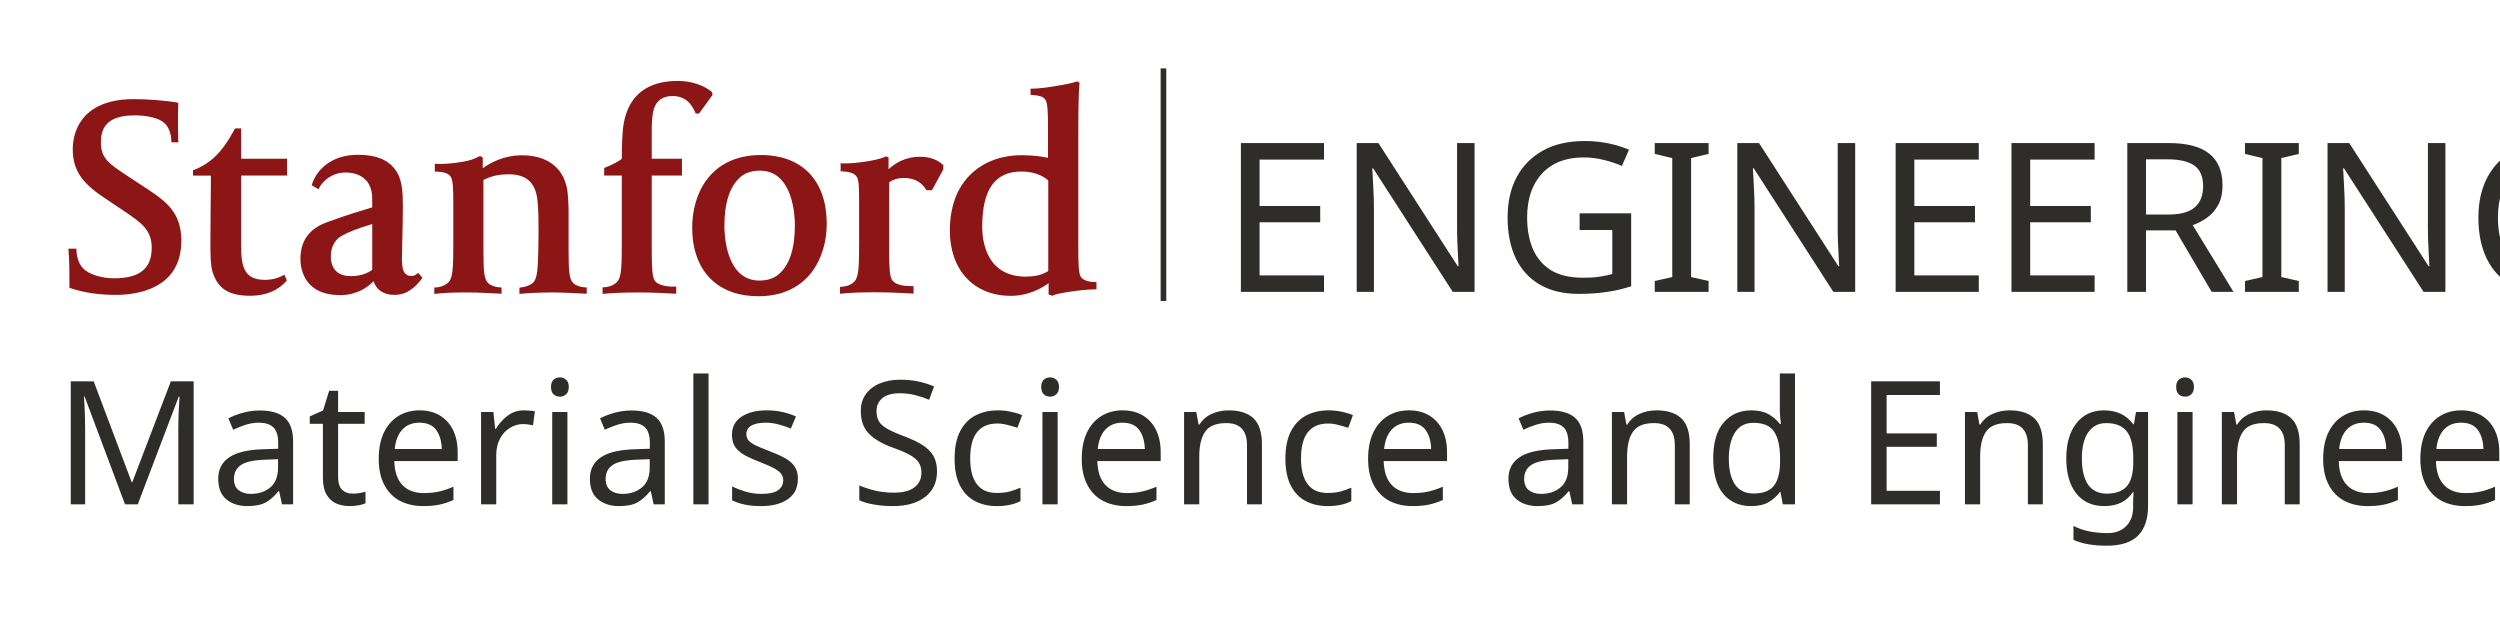
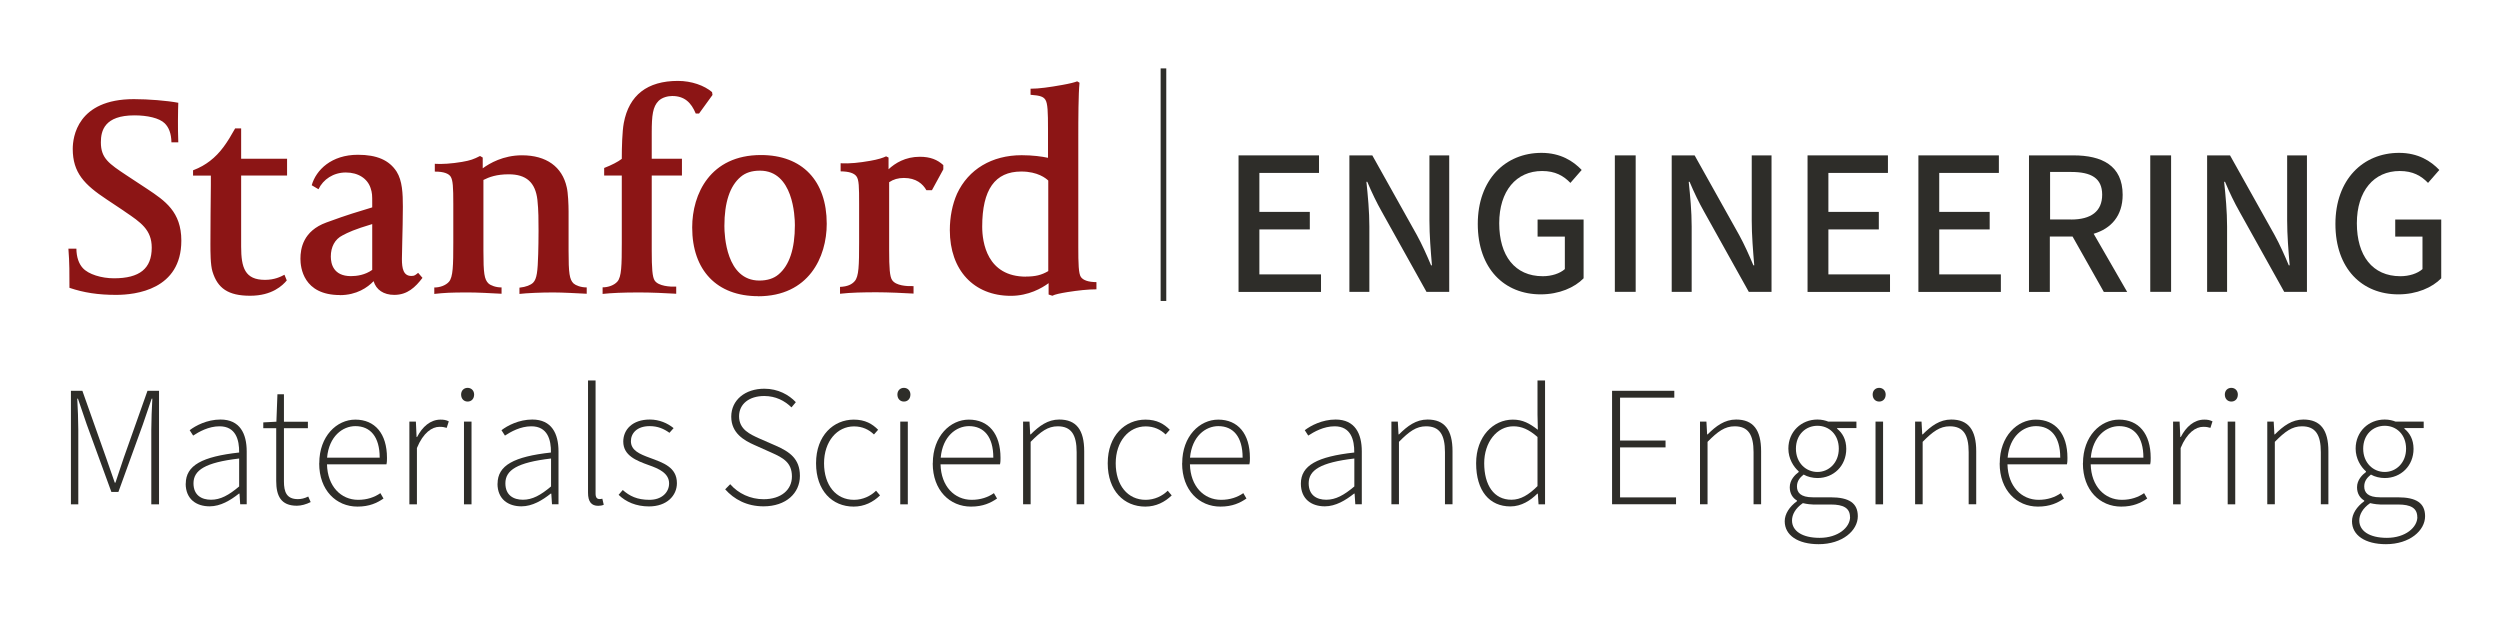
<svg xmlns="http://www.w3.org/2000/svg" version="1.1" viewBox="0 0 288 72">
  <defs>
    <style>
      .cls-1 {
-         font-family: SourceSans3-Medium, 'Source Sans 3';
-         font-size: 24px;
-         font-weight: 500;
+         fill: #2e2d29;
      }

-       .cls-1, .cls-2, .cls-3 {
+       .cls-2 {
        isolation: isolate;
      }

-       .cls-1, .cls-3 {
-         fill: #2e2d29;
-       }
- 
      .cls-3 {
-         font-family: SourceSans3-Light, 'Source Sans 3';
-         font-size: 19.85px;
-         font-weight: 300;
+         fill: #8c1515;
      }

      .cls-4 {
-         fill: #8c1515;
-       }
- 
-       .cls-5 {
        fill: none;
        stroke: #2e2d29;
        stroke-miterlimit: 10;
        stroke-width: .65px;
      }
    </style>
  </defs>
  <g>
    <g id="Layer_1">
      <g class="cls-2">
-         <text class="cls-1" transform="translate(140.62 33.62)">
-           <tspan x="0" y="0">ENGINEERING</tspan>
-         </text>
+         <path class="cls-1" d="M142.68,17.9h9.27v2.02h-6.87v4.49h5.81v2.02h-5.81v5.18h7.1v2.02h-9.5v-15.72Z" />
+         <path class="cls-1" d="M155.45,17.9h2.64l5.14,9.19c.58,1.06,1.13,2.28,1.63,3.48h.1c-.14-1.66-.29-3.48-.29-5.16v-7.51h2.28v15.72h-2.62l-5.14-9.22c-.6-1.06-1.18-2.26-1.68-3.46h-.1c.17,1.61.34,3.41.34,5.14v7.54h-2.3v-15.72Z" />
+         <path class="cls-1" d="M170.24,25.8c0-5.11,3.17-8.19,7.34-8.19,2.21,0,3.67.96,4.63,1.97l-1.3,1.49c-.79-.82-1.75-1.37-3.26-1.37-2.98,0-4.94,2.3-4.94,6.02s1.78,6.1,5.02,6.1c1.01,0,1.97-.31,2.54-.82v-3.74h-3.14v-1.97h5.3v6.77c-1.03,1.06-2.81,1.85-4.94,1.85-4.18,0-7.25-2.95-7.25-8.11Z" />
+         <path class="cls-1" d="M186.03,17.9h2.4v15.72h-2.4v-15.72Z" />
+         <path class="cls-1" d="M192.58,17.9h2.64l5.14,9.19c.58,1.06,1.13,2.28,1.63,3.48h.1c-.14-1.66-.29-3.48-.29-5.16v-7.51h2.28v15.72h-2.62l-5.14-9.22c-.6-1.06-1.18-2.26-1.68-3.46h-.1c.17,1.61.34,3.41.34,5.14v7.54h-2.3v-15.72Z" />
+         <path class="cls-1" d="M208.23,17.9h9.26v2.02h-6.86v4.49h5.81v2.02h-5.81v5.18h7.1v2.02h-9.5v-15.72Z" />
+         <path class="cls-1" d="M221,17.9h9.27v2.02h-6.87v4.49h5.81v2.02h-5.81v5.18h7.1v2.02h-9.5v-15.72Z" />
+         <path class="cls-1" d="M233.76,17.9h5.11c3.24,0,5.66,1.15,5.66,4.54,0,2.42-1.32,3.89-3.34,4.49l3.86,6.7h-2.69l-3.6-6.38h-2.62v6.38h-2.4v-15.72ZM238.59,25.29c2.3,0,3.58-.94,3.58-2.86s-1.27-2.62-3.58-2.62h-2.42v5.47h2.42Z" />
+         <path class="cls-1" d="M247.71,17.9h2.4v15.72h-2.4v-15.72Z" />
+         <path class="cls-1" d="M254.26,17.9h2.64l5.14,9.19c.58,1.06,1.13,2.28,1.63,3.48h.1c-.14-1.66-.29-3.48-.29-5.16v-7.51h2.28v15.72h-2.62l-5.14-9.22c-.6-1.06-1.18-2.26-1.68-3.46h-.1c.17,1.61.34,3.41.34,5.14v7.54h-2.3v-15.72Z" />
+         <path class="cls-1" d="M269.04,25.8c0-5.11,3.17-8.19,7.34-8.19,2.21,0,3.67.96,4.63,1.97l-1.3,1.49c-.79-.82-1.75-1.37-3.26-1.37-2.98,0-4.94,2.3-4.94,6.02s1.78,6.1,5.02,6.1c1.01,0,1.97-.31,2.54-.82v-3.74h-3.14v-1.97h5.3v6.77c-1.03,1.06-2.81,1.85-4.94,1.85-4.18,0-7.25-2.95-7.25-8.11Z" />
      </g>
      <g class="cls-2">
-         <text class="cls-3" transform="translate(6.23 58.1)">
-           <tspan x="0" y="0">Materials Science and Engineering</tspan>
-         </text>
+         <path class="cls-1" d="M8.16,45.02h1.33l2.72,7.68c.34.95.67,1.91,1.01,2.9h.08c.34-.99.64-1.95.97-2.9l2.72-7.68h1.33v13.08h-.89v-8.6c0-1.07.06-2.48.12-3.57h-.08l-1.01,2.96-2.82,7.78h-.81l-2.84-7.78-1.01-2.96h-.08c.06,1.09.12,2.5.12,3.57v8.6h-.85v-13.08Z" />
+         <path class="cls-1" d="M21.4,55.72c0-2.12,1.91-3.12,6.15-3.59.02-1.45-.38-3.02-2.26-3.02-1.27,0-2.38.64-3.04,1.07l-.4-.62c.67-.52,2-1.23,3.55-1.23,2.24,0,3.02,1.63,3.02,3.67v6.09h-.75l-.08-1.23h-.06c-.97.77-2.12,1.47-3.38,1.47-1.51,0-2.76-.81-2.76-2.62ZM27.55,56.04v-3.22c-3.93.46-5.26,1.35-5.26,2.86,0,1.37.93,1.89,2.02,1.89s2.04-.52,3.24-1.53Z" />
+         <path class="cls-1" d="M31.82,55.4v-6.07h-1.49v-.67l1.51-.08.12-3.16h.75v3.16h2.76v.75h-2.76v6.13c0,1.21.3,2.04,1.61,2.04.36,0,.75-.08,1.19-.3l.28.64c-.52.26-1.09.42-1.59.42-1.85,0-2.38-1.15-2.38-2.86Z" />
+         <path class="cls-1" d="M36.78,53.36c0-3.12,2.02-5.02,4.15-5.02,2.26,0,3.65,1.61,3.65,4.41,0,.24,0,.48-.06.74h-6.85c.06,2.54,1.61,4.09,3.59,4.09,1.03,0,1.89-.3,2.56-.77l.36.62c-.73.5-1.61.93-3,.93-2.44,0-4.41-1.87-4.41-4.98ZM37.69,52.72h6.05c0-2.42-1.09-3.63-2.8-3.63-1.47,0-3.04,1.17-3.26,3.63Z" />
+         <path class="cls-1" d="M47.16,48.57h.75l.08,1.77h.06c.6-1.17,1.53-2,2.7-2,.36,0,.64.04.95.2l-.24.75c-.26-.08-.46-.12-.83-.12-.85,0-1.87.66-2.6,2.44v6.49h-.87v-9.53Z" />
+         <path class="cls-1" d="M53.12,45.45c0-.46.32-.77.75-.77s.75.32.75.77c0,.5-.32.81-.75.81s-.75-.32-.75-.81ZM53.45,48.57h.87v9.53h-.87v-9.53Z" />
+         <path class="cls-1" d="M57.32,55.72c0-2.12,1.91-3.12,6.15-3.59.02-1.45-.38-3.02-2.26-3.02-1.27,0-2.38.64-3.04,1.07l-.4-.62c.67-.52,2-1.23,3.55-1.23,2.24,0,3.02,1.63,3.02,3.67v6.09h-.75l-.08-1.23h-.06c-.97.77-2.12,1.47-3.38,1.47-1.51,0-2.76-.81-2.76-2.62ZM63.48,56.04v-3.22c-3.93.46-5.26,1.35-5.26,2.86,0,1.37.93,1.89,2.02,1.89s2.04-.52,3.24-1.53Z" />
+         <path class="cls-1" d="M67.74,56.75v-12.92h.87v13.04c0,.46.18.62.46.62.08,0,.16,0,.32-.04l.16.7c-.18.08-.38.12-.64.12-.77,0-1.17-.46-1.17-1.51Z" />
+         <path class="cls-1" d="M71.26,57.01l.48-.56c.79.69,1.65,1.13,3.08,1.13s2.26-.87,2.26-1.89c0-1.19-1.21-1.71-2.32-2.1-1.45-.52-2.96-1.11-2.96-2.72,0-1.39,1.07-2.54,3.06-2.54,1.09,0,2.04.42,2.74.99l-.48.54c-.64-.46-1.33-.77-2.28-.77-1.49,0-2.16.85-2.16,1.73,0,1.07,1.01,1.49,2.18,1.92,1.51.56,3.12,1.07,3.12,2.92,0,1.43-1.15,2.68-3.22,2.68-1.47,0-2.66-.52-3.49-1.33Z" />
+         <path class="cls-1" d="M83.54,56.37l.58-.59c.93,1.07,2.32,1.73,3.85,1.73,2,0,3.26-1.07,3.26-2.62,0-1.63-1.05-2.16-2.34-2.74l-1.99-.89c-1.17-.52-2.66-1.35-2.66-3.26s1.59-3.22,3.81-3.22c1.59,0,2.84.71,3.63,1.55l-.5.6c-.79-.77-1.83-1.31-3.14-1.31-1.73,0-2.9.91-2.9,2.34,0,1.53,1.31,2.08,2.26,2.52l1.99.87c1.53.68,2.76,1.47,2.76,3.47s-1.61,3.51-4.19,3.51c-1.93,0-3.4-.81-4.43-1.97Z" />
+         <path class="cls-1" d="M94.01,53.36c0-3.2,2.02-5.02,4.35-5.02,1.31,0,2.14.5,2.8,1.17l-.48.54c-.58-.56-1.33-.93-2.3-.93-1.95,0-3.45,1.73-3.45,4.25s1.37,4.21,3.45,4.21c1.01,0,1.93-.44,2.54-1.05l.46.54c-.79.77-1.81,1.29-3.04,1.29-2.46,0-4.33-1.83-4.33-4.98Z" />
+         <path class="cls-1" d="M103.38,45.45c0-.46.32-.77.75-.77s.75.32.75.77c0,.5-.32.81-.75.81s-.75-.32-.75-.81ZM103.71,48.57h.87v9.53h-.87v-9.53Z" />
+         <path class="cls-1" d="M107.46,53.36c0-3.12,2.02-5.02,4.15-5.02,2.26,0,3.65,1.61,3.65,4.41,0,.24,0,.48-.06.74h-6.85c.06,2.54,1.61,4.09,3.59,4.09,1.03,0,1.89-.3,2.56-.77l.36.62c-.73.5-1.61.93-3,.93-2.44,0-4.41-1.87-4.41-4.98ZM108.38,52.72h6.05c0-2.42-1.09-3.63-2.8-3.63-1.47,0-3.04,1.17-3.26,3.63Z" />
+         <path class="cls-1" d="M117.85,48.57h.75l.08,1.47h.06c.97-.97,1.97-1.71,3.28-1.71,1.97,0,2.88,1.19,2.88,3.65v6.11h-.87v-6c0-2.03-.64-2.98-2.18-2.98-1.13,0-1.95.6-3.12,1.79v7.19h-.87v-9.53Z" />
+         <path class="cls-1" d="M127.61,53.36c0-3.2,2.02-5.02,4.35-5.02,1.31,0,2.14.5,2.8,1.17l-.48.54c-.58-.56-1.33-.93-2.3-.93-1.95,0-3.45,1.73-3.45,4.25s1.37,4.21,3.45,4.21c1.01,0,1.93-.44,2.54-1.05l.46.54c-.79.77-1.81,1.29-3.04,1.29-2.46,0-4.33-1.83-4.33-4.98Z" />
+         <path class="cls-1" d="M136.19,53.36c0-3.12,2.02-5.02,4.15-5.02,2.26,0,3.65,1.61,3.65,4.41,0,.24,0,.48-.06.74h-6.85c.06,2.54,1.61,4.09,3.59,4.09,1.03,0,1.89-.3,2.56-.77l.36.62c-.73.5-1.61.93-3,.93-2.44,0-4.41-1.87-4.41-4.98ZM137.1,52.72h6.05c0-2.42-1.09-3.63-2.8-3.63-1.47,0-3.04,1.17-3.26,3.63Z" />
+         <path class="cls-1" d="M149.86,55.72c0-2.12,1.91-3.12,6.15-3.59.02-1.45-.38-3.02-2.26-3.02-1.27,0-2.38.64-3.04,1.07l-.4-.62c.67-.52,2-1.23,3.55-1.23,2.24,0,3.02,1.63,3.02,3.67v6.09h-.75l-.08-1.23h-.06c-.97.77-2.12,1.47-3.37,1.47-1.51,0-2.76-.81-2.76-2.62ZM156.02,56.04v-3.22c-3.93.46-5.26,1.35-5.26,2.86,0,1.37.93,1.89,2.02,1.89s2.04-.52,3.24-1.53Z" />
+         <path class="cls-1" d="M160.28,48.57h.75l.08,1.47h.06c.97-.97,1.96-1.71,3.28-1.71,1.97,0,2.88,1.19,2.88,3.65v6.11h-.87v-6c0-2.03-.63-2.98-2.18-2.98-1.13,0-1.95.6-3.12,1.79v7.19h-.87v-9.53Z" />
+         <path class="cls-1" d="M170.05,53.36c0-3.08,1.97-5.02,4.23-5.02,1.15,0,1.93.44,2.88,1.17l-.04-1.75v-3.93h.87v14.27h-.75l-.08-1.23h-.06c-.77.77-1.83,1.47-3.1,1.47-2.4,0-3.95-1.77-3.95-4.98ZM177.12,56v-5.66c-1.01-.89-1.85-1.23-2.78-1.23-1.91,0-3.36,1.85-3.36,4.25,0,2.52,1.11,4.21,3.14,4.21,1.05,0,1.99-.56,3-1.57Z" />
+         <path class="cls-1" d="M185.71,45.02h7.17v.79h-6.25v4.94h5.24v.79h-5.24v5.76h6.45v.79h-7.37v-13.08Z" />
+         <path class="cls-1" d="M195.83,48.57h.75l.08,1.47h.06c.97-.97,1.96-1.71,3.28-1.71,1.97,0,2.88,1.19,2.88,3.65v6.11h-.87v-6c0-2.03-.63-2.98-2.18-2.98-1.13,0-1.95.6-3.12,1.79v7.19h-.87v-9.53Z" />
+         <path class="cls-1" d="M205.6,60.04c0-.83.54-1.67,1.41-2.3v-.08c-.48-.28-.83-.79-.83-1.53,0-.85.62-1.45,1.03-1.75v-.08c-.6-.52-1.19-1.47-1.19-2.62,0-1.96,1.49-3.35,3.35-3.35.52,0,.95.12,1.25.24h3.24v.74h-2.22v.08c.6.48,1.05,1.23,1.05,2.32,0,1.95-1.45,3.36-3.32,3.36-.54,0-1.15-.14-1.59-.4-.42.34-.77.73-.77,1.37,0,.69.4,1.25,1.83,1.25h2.04c2.14,0,3.14.67,3.14,2.18,0,1.65-1.77,3.22-4.51,3.22-2.4,0-3.91-1.03-3.91-2.64ZM213.12,59.57c0-1.05-.77-1.45-2.2-1.45h-2.04c-.2,0-.69-.04-1.19-.16-.87.6-1.25,1.33-1.25,2,0,1.19,1.15,2,3.18,2,2.14,0,3.51-1.21,3.51-2.4ZM211.83,51.69c0-1.63-1.11-2.64-2.46-2.64s-2.48,1.01-2.48,2.64,1.15,2.68,2.48,2.68,2.46-1.07,2.46-2.68Z" />
+         <path class="cls-1" d="M215.73,45.45c0-.46.32-.77.75-.77s.75.32.75.77c0,.5-.32.81-.75.81s-.75-.32-.75-.81ZM216.06,48.57h.87v9.53h-.87v-9.53Z" />
+         <path class="cls-1" d="M220.61,48.57h.75l.08,1.47h.06c.97-.97,1.96-1.71,3.28-1.71,1.97,0,2.88,1.19,2.88,3.65v6.11h-.87v-6c0-2.03-.63-2.98-2.18-2.98-1.13,0-1.95.6-3.12,1.79v7.19h-.87v-9.53Z" />
+         <path class="cls-1" d="M230.37,53.36c0-3.12,2.03-5.02,4.15-5.02,2.26,0,3.65,1.61,3.65,4.41,0,.24,0,.48-.06.74h-6.85c.06,2.54,1.61,4.09,3.59,4.09,1.03,0,1.89-.3,2.56-.77l.36.62c-.73.5-1.61.93-3,.93-2.44,0-4.41-1.87-4.41-4.98ZM231.29,52.72h6.05c0-2.42-1.09-3.63-2.8-3.63-1.47,0-3.04,1.17-3.26,3.63Z" />
+         <path class="cls-1" d="M239.96,53.36c0-3.12,2.03-5.02,4.15-5.02,2.26,0,3.65,1.61,3.65,4.41,0,.24,0,.48-.06.74h-6.85c.06,2.54,1.61,4.09,3.59,4.09,1.03,0,1.89-.3,2.56-.77l.36.62c-.73.5-1.61.93-3,.93-2.44,0-4.41-1.87-4.41-4.98ZM240.87,52.72h6.05c0-2.42-1.09-3.63-2.8-3.63-1.47,0-3.04,1.17-3.26,3.63Z" />
+         <path class="cls-1" d="M250.34,48.57h.75l.08,1.77h.06c.6-1.17,1.53-2,2.7-2,.36,0,.63.04.95.2l-.24.75c-.26-.08-.46-.12-.83-.12-.85,0-1.87.66-2.6,2.44v6.49h-.87v-9.53Z" />
+         <path class="cls-1" d="M256.3,45.45c0-.46.32-.77.75-.77s.75.32.75.77c0,.5-.32.81-.75.81s-.75-.32-.75-.81ZM256.63,48.57h.87v9.53h-.87v-9.53Z" />
+         <path class="cls-1" d="M261.18,48.57h.75l.08,1.47h.06c.97-.97,1.96-1.71,3.28-1.71,1.97,0,2.88,1.19,2.88,3.65v6.11h-.87v-6c0-2.03-.63-2.98-2.18-2.98-1.13,0-1.95.6-3.12,1.79v7.19h-.87v-9.53Z" />
+         <path class="cls-1" d="M270.95,60.04c0-.83.54-1.67,1.41-2.3v-.08c-.48-.28-.83-.79-.83-1.53,0-.85.62-1.45,1.03-1.75v-.08c-.6-.52-1.19-1.47-1.19-2.62,0-1.96,1.49-3.35,3.35-3.35.52,0,.95.12,1.25.24h3.24v.74h-2.22v.08c.6.48,1.05,1.23,1.05,2.32,0,1.95-1.45,3.36-3.32,3.36-.54,0-1.15-.14-1.59-.4-.42.34-.77.73-.77,1.37,0,.69.4,1.25,1.83,1.25h2.04c2.14,0,3.14.67,3.14,2.18,0,1.65-1.77,3.22-4.51,3.22-2.4,0-3.91-1.03-3.91-2.64ZM278.47,59.57c0-1.05-.77-1.45-2.2-1.45h-2.04c-.2,0-.69-.04-1.19-.16-.87.6-1.25,1.33-1.25,2,0,1.19,1.15,2,3.18,2,2.14,0,3.51-1.21,3.51-2.4ZM277.18,51.69c0-1.63-1.11-2.64-2.46-2.64s-2.48,1.01-2.48,2.64,1.15,2.68,2.48,2.68,2.46-1.07,2.46-2.68Z" />
      </g>
-       <path class="cls-4" d="M33.04,32.3c-.47.57-1.68,1.77-4.22,1.77s-3.75-.86-4.34-2.78c-.24-.76-.24-2.26-.24-3.17,0-2.49.03-4.49.05-6.8v-1.09h-2.05v-.61c.83-.32,1.4-.66,1.95-1.08,1.21-.93,1.98-2.1,2.9-3.75h.69v3.5h5.29v1.93h-5.29v8.18c0,2.45.44,3.84,2.75,3.84,1.08,0,1.79-.35,2.24-.59l.26.64h0ZM118.2,31.86c1.06,0,1.78-.17,2.56-.63v-10.43c-.26-.25-1.2-1.04-3.11-1.04-3.03,0-4.5,2.08-4.5,6.35,0,1.79.54,5.76,5.05,5.76h0ZM118.74,10.22c.94,0,2.17-.17,3.66-.44.85-.15,1.42-.3,1.69-.41l.27.16c-.13,1.29-.14,4.18-.14,6.23v12.7c0,1.9.03,3.07.3,3.45.24.35.82.59,1.79.59v.83c-.98,0-2.15.13-3.35.32-.8.13-1.43.26-1.73.42l-.43-.14v-1.31c-.77.57-2.31,1.46-4.35,1.46-4.27,0-7.03-2.96-7.03-7.56,0-1.53.29-2.98.83-4.2,1.31-2.82,4.02-4.44,7.44-4.44,1.25,0,2.37.15,3.04.3v-3.31c0-1.94-.03-2.98-.31-3.39-.22-.32-.54-.48-1.7-.56v-.71h.02ZM96.83,18.81c1.06.06,2.2-.07,3.4-.28.93-.16,1.52-.36,1.85-.52l.28.14v1.35c.75-.7,1.93-1.44,3.6-1.44,1.22,0,2.03.34,2.71.96v.49l-1.31,2.4h-.64c-.41-.73-1.19-1.41-2.59-1.41-.66,0-1.21.16-1.7.49v7.85c0,2.05.07,3.02.34,3.42.43.66,1.73.73,2.47.7v.86c-1.07-.06-2.91-.15-4.24-.15-1.51,0-2.99.03-4.23.17v-.79c.87-.04,1.36-.28,1.69-.66.48-.54.51-1.82.51-4.47v-4.45c0-1.93-.01-2.76-.31-3.16-.26-.35-.82-.56-1.82-.57v-.95h0v.02ZM87.54,19.66c-.93,0-1.66.24-2.21.71-1.25,1.05-1.88,2.95-1.88,5.67,0,1.05.2,6.28,4.03,6.28.91,0,1.66-.24,2.2-.7,1.26-1.05,1.89-2.96,1.89-5.68,0-1.04-.2-6.28-4.02-6.28h-.01ZM87.34,34.12c-4.75,0-7.6-2.97-7.6-7.92,0-3.86,2.08-8.34,7.92-8.34,4.75,0,7.58,2.95,7.58,7.92,0,3.84-2.07,8.35-7.91,8.35h0ZM69.43,33.1c.64,0,1.31-.23,1.69-.66.48-.54.51-1.85.51-4.5v-7.72h-2.03v-.87c.86-.33,1.61-.72,2.03-1.05,0-1.37.05-3.16.23-4.13.6-3.21,2.71-4.85,6.24-4.85,1.56,0,3.04.53,3.93,1.29l.05.33-1.55,2.14h-.38c-.53-1.29-1.32-2.02-2.71-2.02-.48,0-1.15.15-1.57.56-.67.67-.79,1.67-.79,3.66v3.01h3.48v1.93h-3.48v8.64c0,2.05.07,3.06.34,3.46.43.65,1.8.73,2.48.7v.82c-1.14-.07-2.92-.15-4.25-.15-1.93,0-3.19.06-4.23.17v-.76h0ZM50.08,18.87c.79.06,1.98-.02,3.15-.22.98-.17,1.34-.31,2.07-.68l.31.18v1.24c.79-.58,2.37-1.5,4.52-1.5,2.8,0,4.64,1.31,5.16,3.69.15.59.21,2.02.21,2.78v4.55c0,2.57.1,3.29.58,3.75.25.22.82.45,1.51.45v.73c-1-.05-2.78-.15-3.85-.15-1.43,0-3.03.07-3.9.17v-.72c.77-.08,1.3-.31,1.57-.57.45-.45.53-1.35.59-3.29.02-.58.04-1.8.04-2.69,0-1.16,0-2.37-.13-3.56-.23-2.02-1.29-2.95-3.3-2.95-1.41,0-2.27.32-2.92.65v8.18c0,2.57.1,3.29.59,3.75.24.22.85.46,1.5.45v.73c-1.29-.07-2.83-.15-3.83-.15-2.07,0-2.72.04-3.92.17v-.74c.67,0,1.33-.25,1.69-.66.47-.54.5-1.86.5-4.51v-4.45c0-1.93-.04-2.74-.31-3.16-.21-.32-.75-.58-1.82-.57v-.89h-.01ZM8,33.15c0-1.57.01-2.89-.12-4.5h.92c.01.99.29,1.73.72,2.21.66.75,2.19,1.2,3.61,1.2,2.96,0,4.35-1.12,4.35-3.53,0-2.07-1.28-2.92-3.05-4.12l-.27-.19-1.86-1.24c-2.59-1.71-3.92-3.09-3.92-5.83,0-1.34.52-5.73,7.04-5.73,1.65,0,3.81.17,5.12.42-.01.21-.04,1.21-.04,2.06,0,.98,0,1.3.04,2.5h-.79c-.02-1.05-.31-1.73-.77-2.19-.63-.62-2.02-.92-3.49-.92-3.46,0-3.87,1.77-3.87,3.11,0,1.84.94,2.46,2.99,3.82l2.37,1.56c2.01,1.34,3.91,2.61,3.91,5.94,0,5.65-5.26,6.25-7.52,6.25-2.05,0-3.7-.25-5.36-.81h0ZM42.89,25.81c-2.07.62-2.78.96-3.42,1.3-.91.45-1.36,1.36-1.36,2.44,0,.84.3,2.26,2.32,2.26.67,0,1.63-.13,2.45-.72v-5.28h0ZM39.16,33.99c-4.23,0-4.55-3.19-4.55-4.18,0-1.16.3-3.2,2.99-4.18,2.78-1.02,3.37-1.14,5.28-1.74v-.5c0-.92,0-1.15-.19-1.73-.36-1.09-1.42-1.79-2.85-1.79s-2.61.79-3.15,1.93l-.78-.46c.5-1.76,2.27-3.51,5.32-3.51,2.17,0,3.6.61,4.46,1.94.66,1.05.72,2.52.72,4.04,0,1.34-.04,2.83-.07,4.04-.02.83-.04,1.55-.04,1.99,0,1.09.17,1.95,1.09,1.95.38,0,.45-.1.78-.36l.5.58c-.82,1.07-1.73,1.96-3.25,1.96-1.23,0-2.09-.59-2.38-1.58-.69.72-1.94,1.61-3.9,1.61h.02Z" />
-       <line class="cls-5" x1="134.03" y1="7.88" x2="134.03" y2="34.67" />
+       <path class="cls-3" d="M33.04,32.3c-.47.57-1.68,1.77-4.22,1.77s-3.75-.86-4.34-2.78c-.24-.76-.24-2.26-.24-3.17,0-2.49.03-4.49.05-6.8v-1.09h-2.05v-.61c.83-.32,1.4-.66,1.95-1.08,1.21-.93,1.98-2.1,2.9-3.75h.69v3.5h5.29v1.93h-5.29v8.18c0,2.45.44,3.84,2.75,3.84,1.08,0,1.79-.35,2.24-.59l.26.64h0ZM118.2,31.86c1.06,0,1.78-.17,2.56-.63v-10.43c-.26-.25-1.2-1.04-3.11-1.04-3.03,0-4.5,2.08-4.5,6.35,0,1.79.54,5.76,5.05,5.76h0ZM118.74,10.22c.94,0,2.17-.17,3.66-.44.85-.15,1.42-.3,1.69-.41l.27.16c-.13,1.29-.14,4.18-.14,6.23v12.7c0,1.9.03,3.07.3,3.45.24.35.82.59,1.79.59v.83c-.98,0-2.15.13-3.35.32-.8.13-1.43.26-1.73.42l-.43-.14v-1.31c-.77.57-2.31,1.46-4.35,1.46-4.27,0-7.03-2.96-7.03-7.56,0-1.53.29-2.98.83-4.2,1.31-2.82,4.02-4.44,7.44-4.44,1.25,0,2.37.15,3.04.3v-3.31c0-1.94-.03-2.98-.31-3.39-.22-.32-.54-.48-1.7-.56v-.71h.02,0ZM96.83,18.81c1.06.06,2.2-.07,3.4-.28.93-.16,1.52-.36,1.85-.52l.28.14v1.35c.75-.7,1.93-1.44,3.6-1.44,1.22,0,2.03.34,2.71.96v.49l-1.31,2.4h-.64c-.41-.73-1.19-1.41-2.59-1.41-.66,0-1.21.16-1.7.49v7.85c0,2.05.07,3.02.34,3.42.43.66,1.73.73,2.47.7v.86c-1.07-.06-2.91-.15-4.24-.15-1.51,0-2.99.03-4.23.17v-.79c.87-.04,1.36-.28,1.69-.66.48-.54.51-1.82.51-4.47v-4.45c0-1.93-.01-2.76-.31-3.16-.26-.35-.82-.56-1.82-.57v-.95h0v.02h-.01ZM87.54,19.66c-.93,0-1.66.24-2.21.71-1.25,1.05-1.88,2.95-1.88,5.67,0,1.05.2,6.28,4.03,6.28.91,0,1.66-.24,2.2-.7,1.26-1.05,1.89-2.96,1.89-5.68,0-1.04-.2-6.28-4.02-6.28,0,0-.01,0-.01,0ZM87.34,34.12c-4.75,0-7.6-2.97-7.6-7.92,0-3.86,2.08-8.34,7.92-8.34,4.75,0,7.58,2.95,7.58,7.92,0,3.84-2.07,8.35-7.91,8.35h0ZM69.43,33.1c.64,0,1.31-.23,1.69-.66.48-.54.51-1.85.51-4.5v-7.72h-2.03v-.87c.86-.33,1.61-.72,2.03-1.05,0-1.37.05-3.16.23-4.13.6-3.21,2.71-4.85,6.24-4.85,1.56,0,3.04.53,3.93,1.29l.05.33-1.55,2.14h-.38c-.53-1.29-1.32-2.02-2.71-2.02-.48,0-1.15.15-1.57.56-.67.67-.79,1.67-.79,3.66v3.01h3.48v1.93h-3.48v8.64c0,2.05.07,3.06.34,3.46.43.65,1.8.73,2.48.7v.82c-1.14-.07-2.92-.15-4.25-.15-1.93,0-3.19.06-4.23.17v-.76h0ZM50.08,18.87c.79.06,1.98-.02,3.15-.22.98-.17,1.34-.31,2.07-.68l.31.18v1.24c.79-.58,2.37-1.5,4.52-1.5,2.8,0,4.64,1.31,5.16,3.69.15.59.21,2.02.21,2.78v4.55c0,2.57.1,3.29.58,3.75.25.22.82.45,1.51.45v.73c-1-.05-2.78-.15-3.85-.15-1.43,0-3.03.07-3.9.17v-.72c.77-.08,1.3-.31,1.57-.57.45-.45.53-1.35.59-3.29.02-.58.04-1.8.04-2.69,0-1.16,0-2.37-.13-3.56-.23-2.02-1.29-2.95-3.3-2.95-1.41,0-2.27.32-2.92.65v8.18c0,2.57.1,3.29.59,3.75.24.22.85.46,1.5.45v.73c-1.29-.07-2.83-.15-3.83-.15-2.07,0-2.72.04-3.92.17v-.74c.67,0,1.33-.25,1.69-.66.47-.54.5-1.86.5-4.51v-4.45c0-1.93-.04-2.74-.31-3.16-.21-.32-.75-.58-1.82-.57v-.89h-.01ZM8,33.15c0-1.57.01-2.89-.12-4.5h.92c.01.99.29,1.73.72,2.21.66.75,2.19,1.2,3.61,1.2,2.96,0,4.35-1.12,4.35-3.53,0-2.07-1.28-2.92-3.05-4.12l-.27-.19-1.86-1.24c-2.59-1.71-3.92-3.09-3.92-5.83,0-1.34.52-5.73,7.04-5.73,1.65,0,3.81.17,5.12.42-.01.21-.04,1.21-.04,2.06,0,.98,0,1.3.04,2.5h-.79c-.02-1.05-.31-1.73-.77-2.19-.63-.62-2.02-.92-3.49-.92-3.46,0-3.87,1.77-3.87,3.11,0,1.84.94,2.46,2.99,3.82l2.37,1.56c2.01,1.34,3.91,2.61,3.91,5.94,0,5.65-5.26,6.25-7.52,6.25-2.05,0-3.7-.25-5.36-.81h0ZM42.89,25.81c-2.07.62-2.78.96-3.42,1.3-.91.45-1.36,1.36-1.36,2.44,0,.84.3,2.26,2.32,2.26.67,0,1.63-.13,2.45-.72v-5.28h0ZM39.16,33.99c-4.23,0-4.55-3.19-4.55-4.18,0-1.16.3-3.2,2.99-4.18,2.78-1.02,3.37-1.14,5.28-1.74v-.5c0-.92,0-1.15-.19-1.73-.36-1.09-1.42-1.79-2.85-1.79s-2.61.79-3.15,1.93l-.78-.46c.5-1.76,2.27-3.51,5.32-3.51,2.17,0,3.6.61,4.46,1.94.66,1.05.72,2.52.72,4.04,0,1.34-.04,2.83-.07,4.04-.02.83-.04,1.55-.04,1.99,0,1.09.17,1.95,1.09,1.95.38,0,.45-.1.78-.36l.5.58c-.82,1.07-1.73,1.96-3.25,1.96-1.23,0-2.09-.59-2.38-1.58-.69.72-1.94,1.61-3.9,1.61h.02Z" />
+       <line class="cls-4" x1="134.03" y1="7.88" x2="134.03" y2="34.67" />
    </g>
  </g>
</svg>
